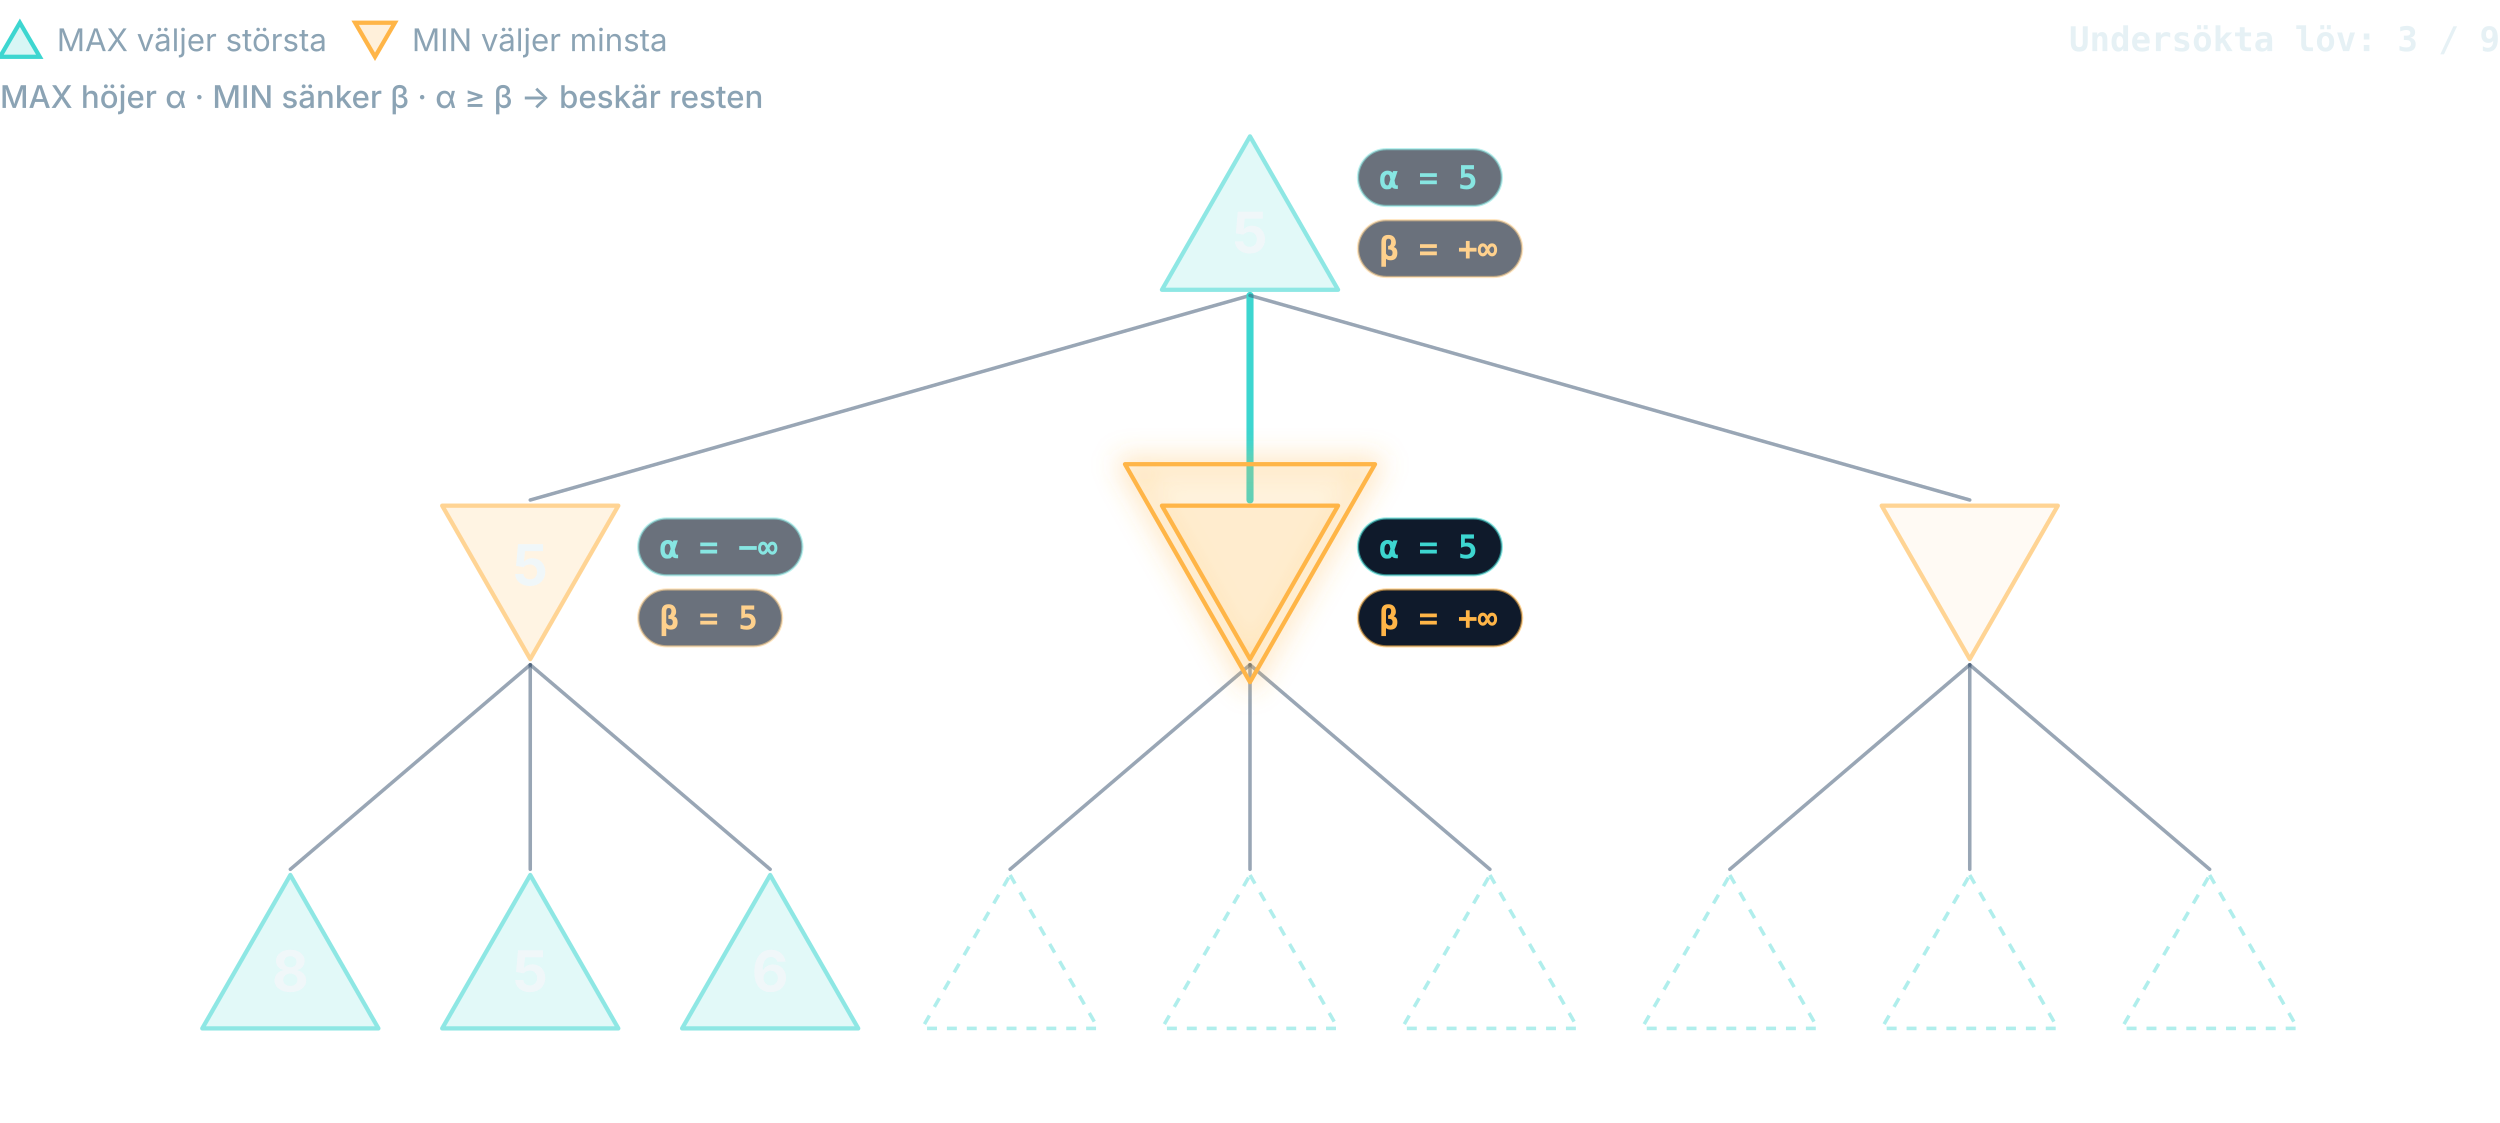
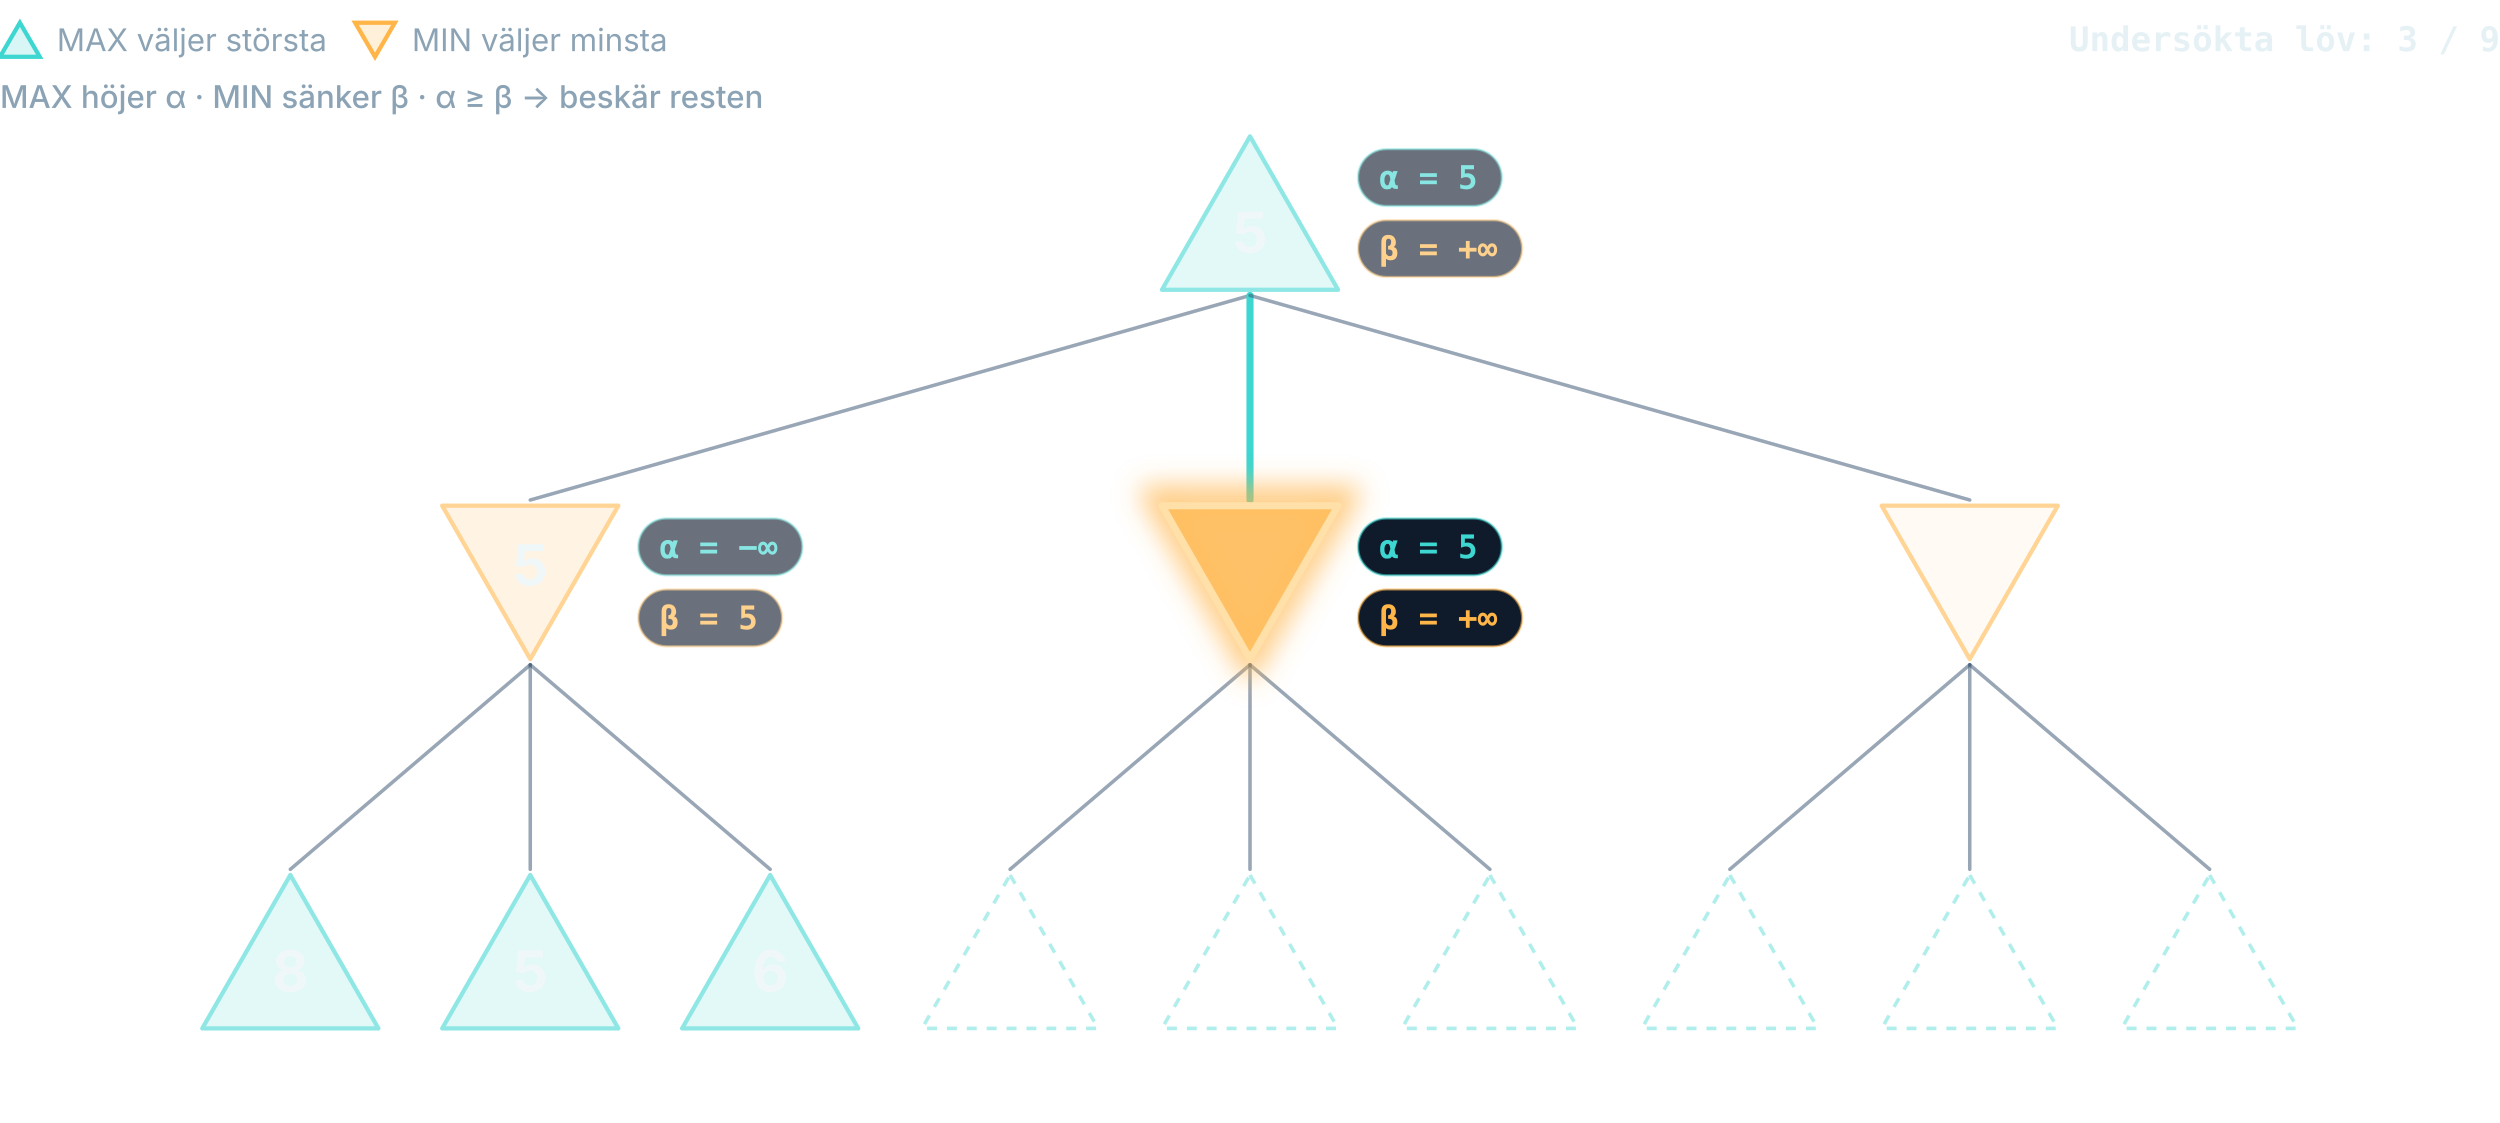
<svg xmlns="http://www.w3.org/2000/svg" viewBox="0 0 1760 790" width="1760" height="790" role="img">
  <defs>
    <filter id="glow" x="-40%" y="-40%" width="180%" height="180%">
      <feGaussianBlur stdDeviation="9" />
    </filter>
    <filter id="soft" x="-20%" y="-20%" width="140%" height="140%">
      <feGaussianBlur stdDeviation="4" />
    </filter>
  </defs>
  <g transform="translate(0,30)">
    <polygon points="14,-14 28,10 0,10" fill="#3DD6D0" fill-opacity=".2" stroke="#3DD6D0" stroke-width="3" />
    <text x="40.0" y="6.0" font-family="'IBM Plex Sans','Segoe UI',Inter,Helvetica,Arial,sans-serif" font-size="22" font-weight="400" fill="#8BA3B4" text-anchor="start">MAX väljer största</text>
    <polygon points="250,-14 278,-14 264,10" fill="#FFB547" fill-opacity=".2" stroke="#FFB547" stroke-width="3" />
    <text x="290.0" y="6.0" font-family="'IBM Plex Sans','Segoe UI',Inter,Helvetica,Arial,sans-serif" font-size="22" font-weight="400" fill="#8BA3B4" text-anchor="start">MIN väljer minsta</text>
  </g>
  <text x="1760.0" y="36.0" font-family="'IBM Plex Mono','SFMono-Regular',Menlo,Consolas,monospace" font-size="24" font-weight="600" fill="#E6F1F5" text-anchor="end">Undersökta löv: 3 / 9</text>
  <path data-edge="r0:r00" d="M373.3,468.0L204.4,612.0" stroke="#3B5572" stroke-width="2.5" stroke-linecap="round" fill="none" opacity="0.52" />
  <path data-edge="r0:r01" d="M373.3,468.0L373.3,612.0" stroke="#3B5572" stroke-width="2.5" stroke-linecap="round" fill="none" opacity="0.52" />
  <path data-edge="r0:r02" d="M373.3,468.0L542.2,612.0" stroke="#3B5572" stroke-width="2.5" stroke-linecap="round" fill="none" opacity="0.52" />
  <path data-edge="r:r0" d="M880.0,208.0L373.3,352.0" stroke="#3B5572" stroke-width="2.5" stroke-linecap="round" fill="none" opacity="0.52" />
  <path data-edge="r1:r10" d="M880.0,468.0L711.1,612.0" stroke="#3B5572" stroke-width="2.5" stroke-linecap="round" fill="none" opacity="0.52" />
  <path data-edge="r1:r11" d="M880.0,468.0L880.0,612.0" stroke="#3B5572" stroke-width="2.5" stroke-linecap="round" fill="none" opacity="0.52" />
  <path data-edge="r1:r12" d="M880.0,468.0L1048.9,612.0" stroke="#3B5572" stroke-width="2.5" stroke-linecap="round" fill="none" opacity="0.52" />
  <path data-edge="r:r1" d="M880.0,208.0L880.0,352.0" stroke="#3DD6D0" stroke-width="5" stroke-linecap="round" fill="none" opacity="1" />
  <path data-edge="r2:r20" d="M1386.7,468.0L1217.8,612.0" stroke="#3B5572" stroke-width="2.5" stroke-linecap="round" fill="none" opacity="0.52" />
  <path data-edge="r2:r21" d="M1386.7,468.0L1386.7,612.0" stroke="#3B5572" stroke-width="2.5" stroke-linecap="round" fill="none" opacity="0.52" />
  <path data-edge="r2:r22" d="M1386.7,468.0L1555.6,612.0" stroke="#3B5572" stroke-width="2.5" stroke-linecap="round" fill="none" opacity="0.52" />
  <path data-edge="r:r2" d="M880.0,208.0L1386.7,352.0" stroke="#3B5572" stroke-width="2.5" stroke-linecap="round" fill="none" opacity="0.52" />
-   <polygon points="792.0,326.8 968.0,326.8 880.0,480.2" fill="#FFB547" fill-opacity=".14" stroke="#FFB547" stroke-width="12" stroke-opacity=".28" stroke-linejoin="round" filter="url(#glow)" />
-   <polygon data-focus-node="r1" points="792.0,326.8 968.0,326.8 880.0,480.2" fill="#FFB547" fill-opacity=".05" stroke="#FFB547" stroke-width="3" stroke-linejoin="round" />
+   <polygon data-focus-node="r1" points="808.1,347.4 951.9,347.4 880.0,472.6" fill="#FFB547" fill-opacity=".55" stroke="#FFB547" stroke-width="14" stroke-opacity=".5" stroke-linejoin="round" filter="url(#glow)" />
  <g data-node="r00" opacity="0.58">
    <polygon points="204.4,616.0 266.4,724.0 142.4,724.0" fill="#3DD6D0" fill-opacity="0.26" stroke="#3DD6D0" stroke-width="3" stroke-linejoin="round" />
    <text x="204.4" y="698.1" font-family="'IBM Plex Sans','Segoe UI',Inter,Helvetica,Arial,sans-serif" font-size="40.0" font-weight="700" fill="#E6F1F5" text-anchor="middle">8</text>
  </g>
  <g data-node="r01" opacity="0.58">
    <polygon points="373.3,616.0 435.3,724.0 311.3,724.0" fill="#3DD6D0" fill-opacity="0.26" stroke="#3DD6D0" stroke-width="3" stroke-linejoin="round" />
    <text x="373.3" y="698.1" font-family="'IBM Plex Sans','Segoe UI',Inter,Helvetica,Arial,sans-serif" font-size="40.0" font-weight="700" fill="#E6F1F5" text-anchor="middle">5</text>
  </g>
  <g data-node="r02" opacity="0.58">
    <polygon points="542.2,616.0 604.2,724.0 480.2,724.0" fill="#3DD6D0" fill-opacity="0.26" stroke="#3DD6D0" stroke-width="3" stroke-linejoin="round" />
    <text x="542.2" y="698.1" font-family="'IBM Plex Sans','Segoe UI',Inter,Helvetica,Arial,sans-serif" font-size="40.0" font-weight="700" fill="#E6F1F5" text-anchor="middle">6</text>
  </g>
  <g data-node="r0" opacity="0.58">
    <polygon points="311.3,356.0 435.3,356.0 373.3,464.0" fill="#FFB547" fill-opacity="0.26" stroke="#FFB547" stroke-width="3" stroke-linejoin="round" />
    <text x="373.3" y="412.2" font-family="'IBM Plex Sans','Segoe UI',Inter,Helvetica,Arial,sans-serif" font-size="40.0" font-weight="700" fill="#E6F1F5" text-anchor="middle">5</text>
  </g>
  <g data-node="r10" opacity="0.58">
    <polygon points="711.1,616.0 773.1,724.0 649.1,724.0" fill="none" stroke="#3DD6D0" stroke-width="2.5" stroke-dasharray="7 7" stroke-linejoin="round" opacity=".7" />
  </g>
  <g data-node="r11" opacity="0.58">
    <polygon points="880.0,616.0 942.0,724.0 818.0,724.0" fill="none" stroke="#3DD6D0" stroke-width="2.5" stroke-dasharray="7 7" stroke-linejoin="round" opacity=".7" />
  </g>
  <g data-node="r12" opacity="0.58">
    <polygon points="1048.9,616.0 1110.9,724.0 986.9,724.0" fill="none" stroke="#3DD6D0" stroke-width="2.5" stroke-dasharray="7 7" stroke-linejoin="round" opacity=".7" />
  </g>
  <g data-node="r1" opacity="1">
-     <polygon points="818.0,356.0 942.0,356.0 880.0,464.0" fill="#FFB547" fill-opacity="0.1" stroke="#FFB547" stroke-width="3" stroke-linejoin="round" />
+     <polygon points="818.0,356.0 942.0,356.0 880.0,464.0" fill="#FFB547" fill-opacity=".62" stroke="#FFE0A8" stroke-width="5" stroke-linejoin="round" />
  </g>
  <g data-node="r20" opacity="0.58">
    <polygon points="1217.8,616.0 1279.8,724.0 1155.8,724.0" fill="none" stroke="#3DD6D0" stroke-width="2.5" stroke-dasharray="7 7" stroke-linejoin="round" opacity=".7" />
  </g>
  <g data-node="r21" opacity="0.58">
    <polygon points="1386.7,616.0 1448.7,724.0 1324.7,724.0" fill="none" stroke="#3DD6D0" stroke-width="2.5" stroke-dasharray="7 7" stroke-linejoin="round" opacity=".7" />
  </g>
  <g data-node="r22" opacity="0.58">
    <polygon points="1555.6,616.0 1617.6,724.0 1493.6,724.0" fill="none" stroke="#3DD6D0" stroke-width="2.5" stroke-dasharray="7 7" stroke-linejoin="round" opacity=".7" />
  </g>
  <g data-node="r2" opacity="0.58">
    <polygon points="1324.7,356.0 1448.7,356.0 1386.7,464.0" fill="#FFB547" fill-opacity="0.1" stroke="#FFB547" stroke-width="3" stroke-linejoin="round" />
  </g>
  <g data-node="r" opacity="0.58">
    <polygon points="880.0,96.0 942.0,204.0 818.0,204.0" fill="#3DD6D0" fill-opacity="0.26" stroke="#3DD6D0" stroke-width="3" stroke-linejoin="round" />
    <text x="880.0" y="178.1" font-family="'IBM Plex Sans','Segoe UI',Inter,Helvetica,Arial,sans-serif" font-size="40.0" font-weight="700" fill="#E6F1F5" text-anchor="middle">5</text>
  </g>
  <g data-bounds="r" opacity="0.62">
    <rect x="956.0" y="105.0" width="101.3" height="40" rx="20" fill="#0F1A2B" fill-opacity="1" stroke="#3DD6D0" stroke-opacity="0.55" stroke-width="1.6" />
    <text x="971.0" y="133.0" font-family="'IBM Plex Mono','SFMono-Regular',Menlo,Consolas,monospace" font-size="23" font-weight="600" fill="#3DD6D0" text-anchor="start">α = 5</text>
    <rect x="956.0" y="155.0" width="115.6" height="40" rx="20" fill="#0F1A2B" fill-opacity="1" stroke="#FFB547" stroke-opacity="0.55" stroke-width="1.6" />
    <text x="971.0" y="183.0" font-family="'IBM Plex Mono','SFMono-Regular',Menlo,Consolas,monospace" font-size="23" font-weight="600" fill="#FFB547" text-anchor="start">β = +∞</text>
  </g>
  <g data-bounds="r0" opacity="0.62">
    <rect x="449.3" y="365.0" width="115.6" height="40" rx="20" fill="#0F1A2B" fill-opacity="1" stroke="#3DD6D0" stroke-opacity="0.55" stroke-width="1.6" />
    <text x="464.3" y="393.0" font-family="'IBM Plex Mono','SFMono-Regular',Menlo,Consolas,monospace" font-size="23" font-weight="600" fill="#3DD6D0" text-anchor="start">α = −∞</text>
    <rect x="449.3" y="415.0" width="101.3" height="40" rx="20" fill="#0F1A2B" fill-opacity="1" stroke="#FFB547" stroke-opacity="0.55" stroke-width="1.6" />
    <text x="464.3" y="443.0" font-family="'IBM Plex Mono','SFMono-Regular',Menlo,Consolas,monospace" font-size="23" font-weight="600" fill="#FFB547" text-anchor="start">β = 5</text>
  </g>
  <g data-bounds="r1" opacity="1">
    <rect x="956.0" y="365.0" width="101.3" height="40" rx="20" fill="#0F1A2B" fill-opacity="1" stroke="#3DD6D0" stroke-opacity="0.55" stroke-width="1.6" />
    <text x="971.0" y="393.0" font-family="'IBM Plex Mono','SFMono-Regular',Menlo,Consolas,monospace" font-size="23" font-weight="600" fill="#3DD6D0" text-anchor="start">α = 5</text>
    <rect x="956.0" y="415.0" width="115.6" height="40" rx="20" fill="#0F1A2B" fill-opacity="1" stroke="#FFB547" stroke-opacity="0.55" stroke-width="1.6" />
    <text x="971.0" y="443.0" font-family="'IBM Plex Mono','SFMono-Regular',Menlo,Consolas,monospace" font-size="23" font-weight="600" fill="#FFB547" text-anchor="start">β = +∞</text>
  </g>
  <text x="0.0" y="76.0" font-family="'IBM Plex Sans','Segoe UI',Inter,Helvetica,Arial,sans-serif" font-size="22" font-weight="500" fill="#8BA3B4" text-anchor="start">MAX höjer α  ·  MIN sänker β  ·  α ≥ β → beskär resten</text>
</svg>
